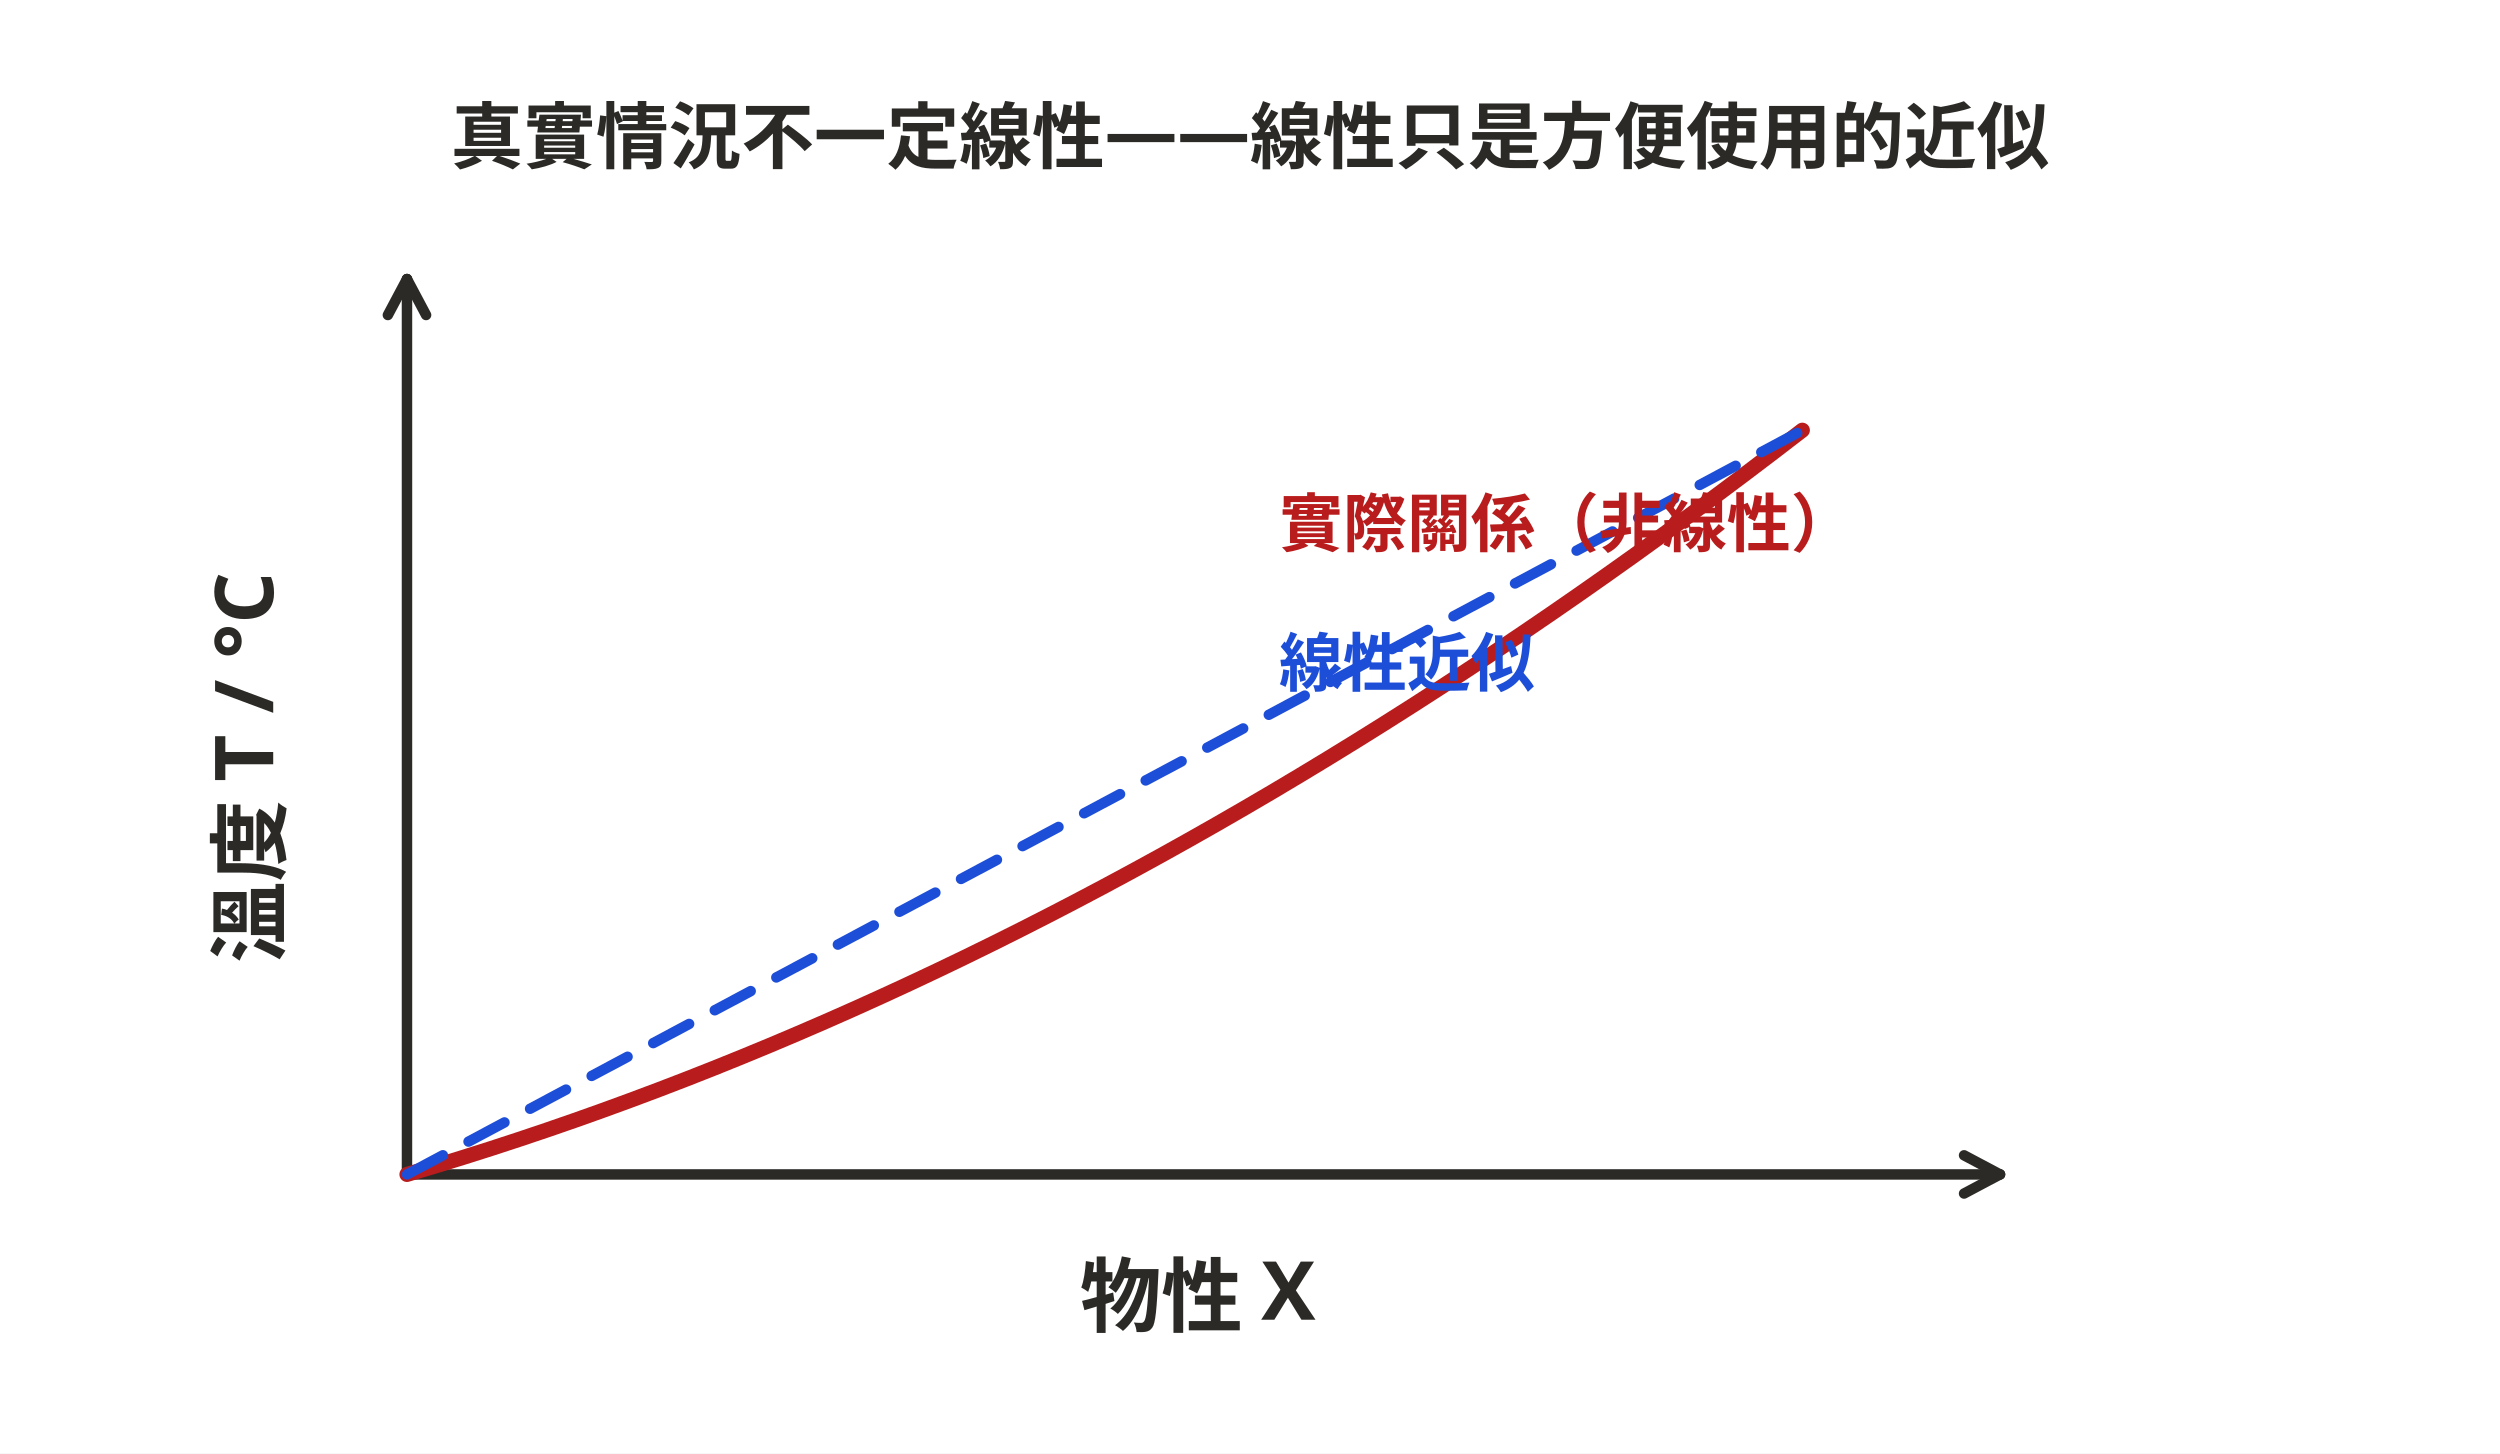
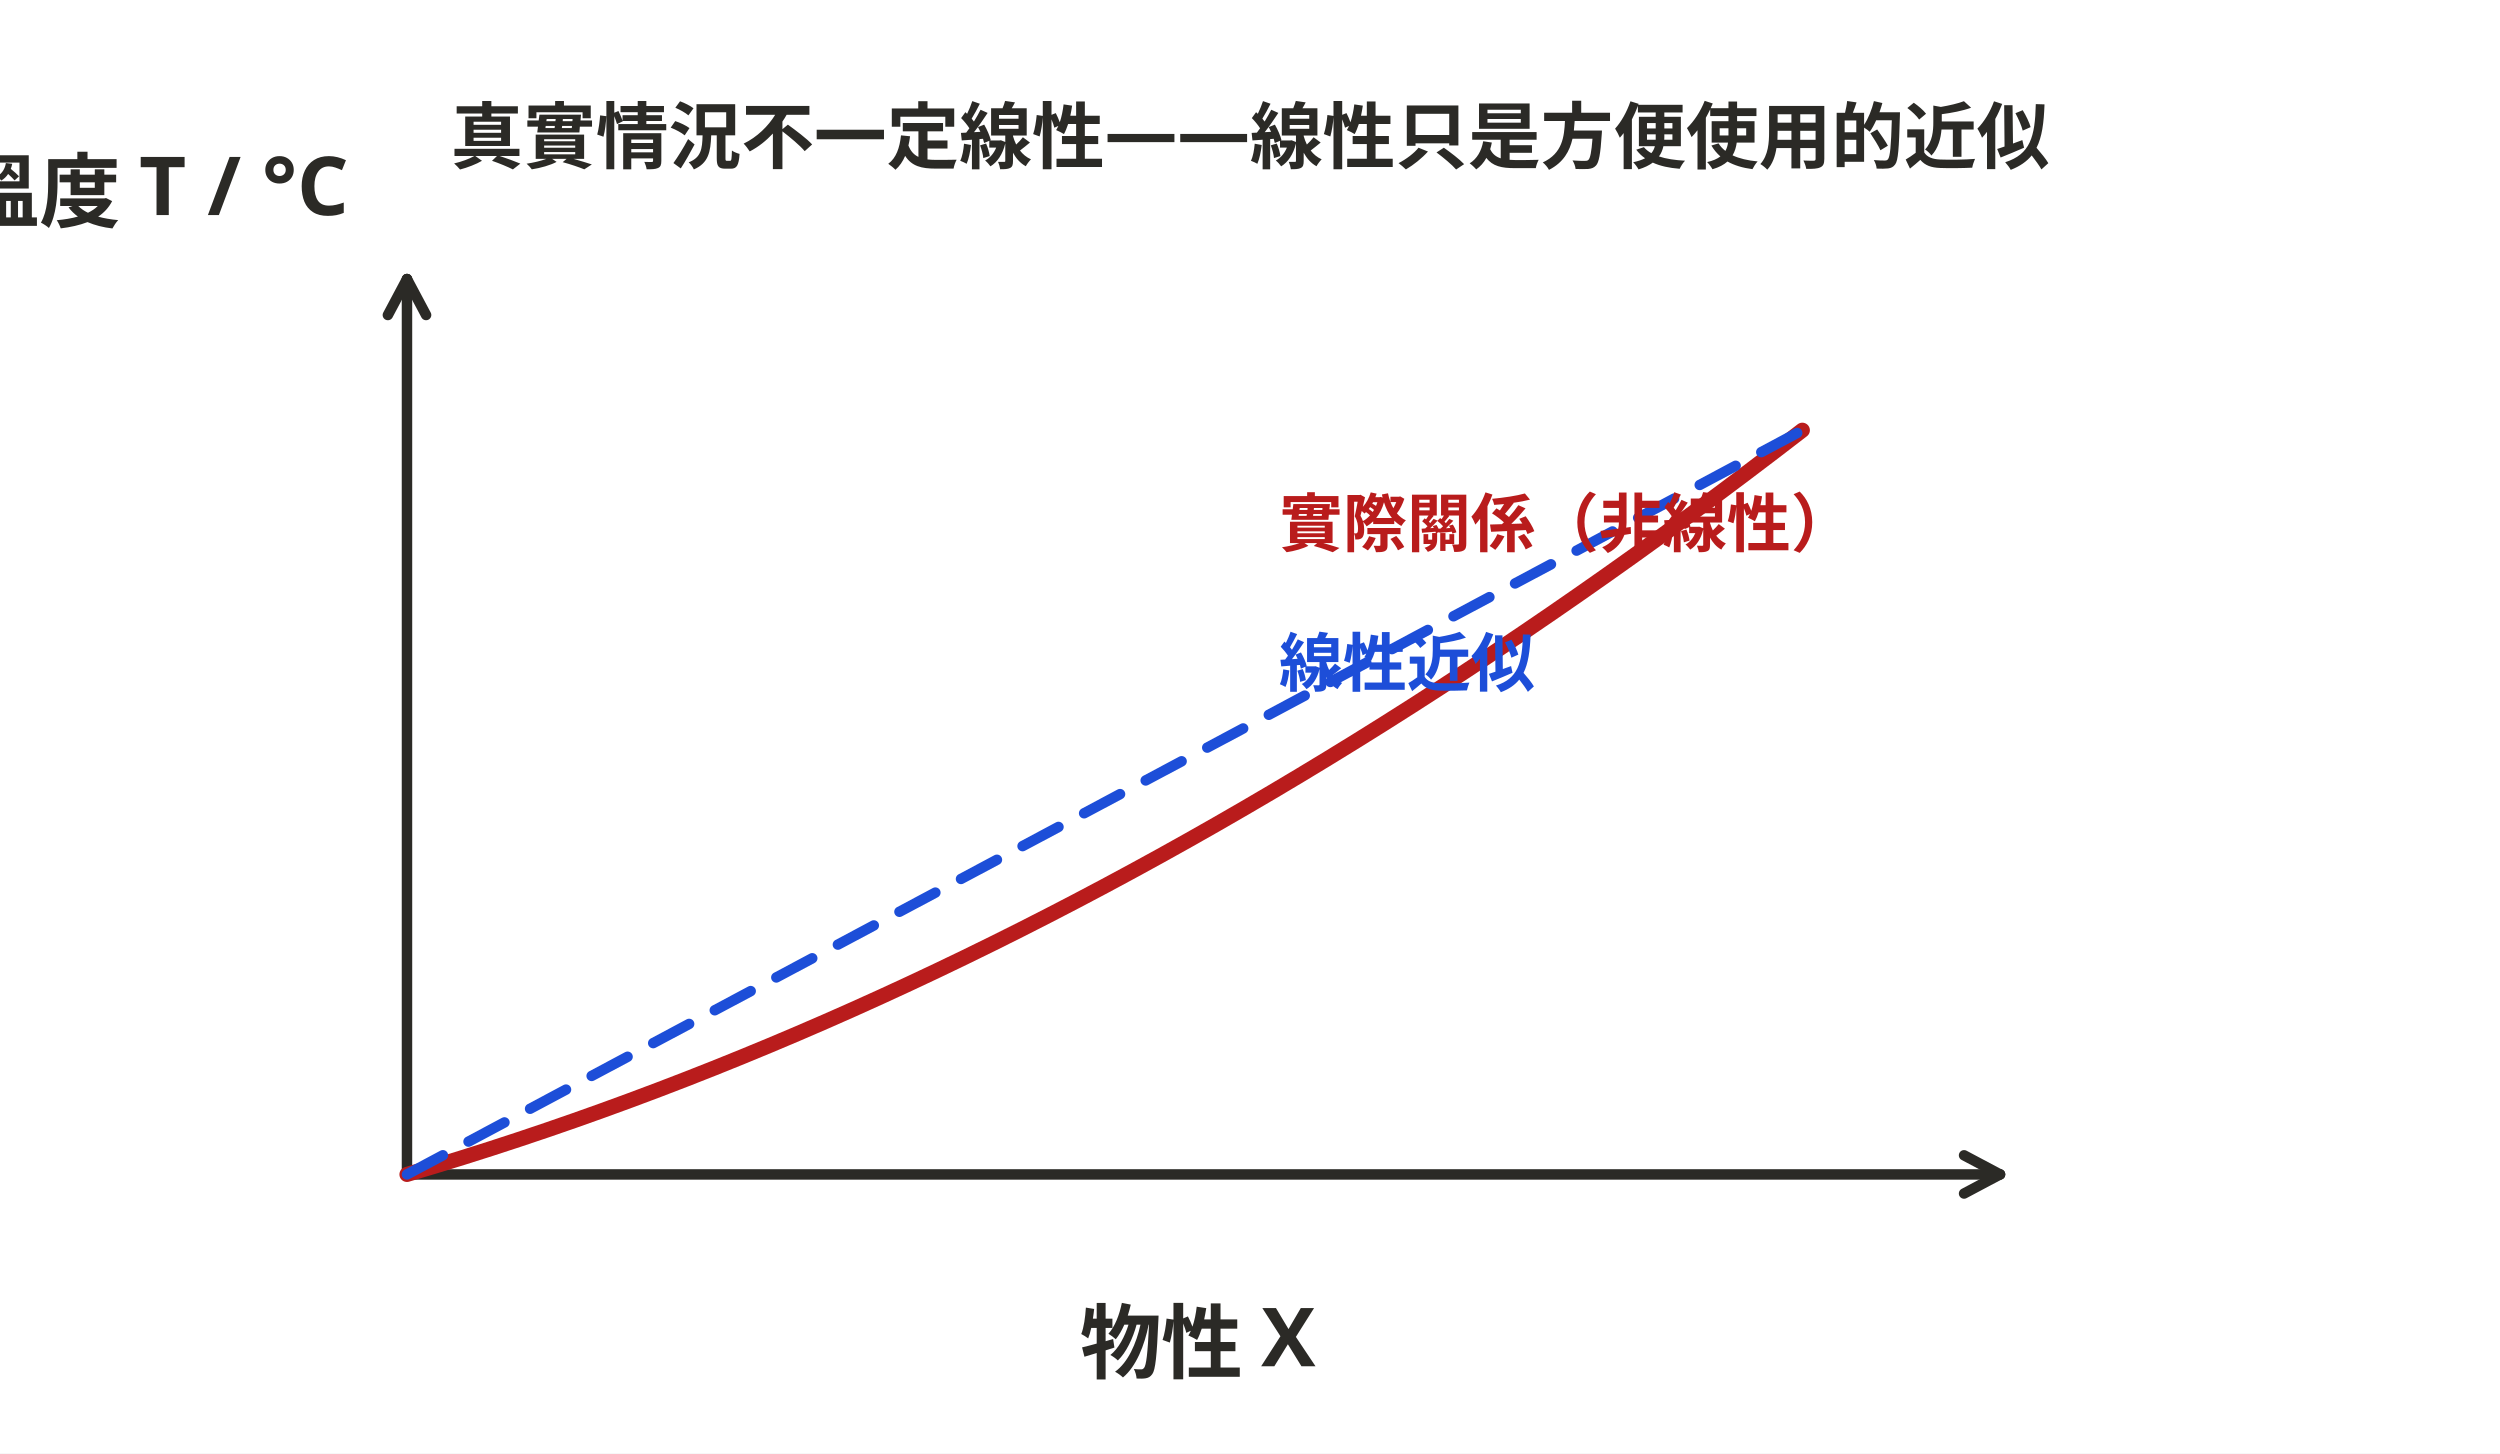
<svg xmlns="http://www.w3.org/2000/svg" viewBox="0 0 430 250" width="430" height="250" font-family="'Microsoft JhengHei','PingFang TC','Noto Sans TC',system-ui,sans-serif">
  <rect x="0" y="0" width="430" height="250" fill="#ffffff" />
  <line x1="70" y1="202" x2="344" y2="202" stroke="#2b2a26" stroke-width="1.8" stroke-linecap="round" />
  <line x1="344" y1="202" x2="337.819" y2="205.286" stroke="#2b2a26" stroke-width="1.8" stroke-linecap="round" />
  <line x1="344" y1="202" x2="337.819" y2="198.714" stroke="#2b2a26" stroke-width="1.8" stroke-linecap="round" />
  <line x1="70" y1="202" x2="70" y2="48" stroke="#2b2a26" stroke-width="1.8" stroke-linecap="round" />
  <line x1="70" y1="48" x2="73.286" y2="54.181" stroke="#2b2a26" stroke-width="1.8" stroke-linecap="round" />
  <line x1="70" y1="48" x2="66.714" y2="54.181" stroke="#2b2a26" stroke-width="1.8" stroke-linecap="round" />
-   <text x="206" y="228" font-size="14" fill="#2b2a26" text-anchor="middle" font-weight="bold">物性 X</text>
-   <text x="48" y="132" font-size="14" fill="#2b2a26" text-anchor="middle" font-weight="bold" transform="rotate(-90 48 132)">溫度 T / °C</text>
+   <text x="206" y="236" font-size="14" fill="#2b2a26" text-anchor="middle" font-weight="bold">物性 X</text>
+   <text x="60" y="38" font-size="14" fill="#2b2a26" text-anchor="end" font-weight="bold">溫度 T / °C</text>
  <polyline points="70,202 74.8,200.569 79.6,199.092 84.4,197.569 89.2,195.999 94,194.384 98.8,192.723 103.6,191.015 108.4,189.261 113.2,187.462 118,185.616 122.8,183.724 127.6,181.786 132.4,179.802 137.2,177.772 142,175.696 146.8,173.574 151.6,171.405 156.4,169.191 161.2,166.931 166,164.624 170.8,162.271 175.6,159.873 180.4,157.428 185.2,154.937 190,152.4 194.8,149.817 199.6,147.188 204.4,144.513 209.2,141.791 214,139.024 218.8,136.211 223.6,133.351 228.4,130.445 233.2,127.494 238,124.496 242.8,121.452 247.6,118.362 252.4,115.226 257.2,112.044 262,108.816 266.8,105.542 271.6,102.221 276.4,98.855 281.2,95.443 286,91.984 290.8,88.479 295.6,84.929 300.4,81.332 305.2,77.689 310,74" fill="none" stroke="#b91c1c" stroke-width="2.6" stroke-linejoin="round" stroke-linecap="round" />
  <line x1="70" y1="202" x2="310" y2="74" stroke="#1d4ed8" stroke-width="1.8" stroke-linecap="round" stroke-dasharray="7,5" />
  <text x="220" y="94" font-size="11" fill="#b91c1c" text-anchor="start" font-weight="bold">實際關係（非線性）</text>
  <text x="220" y="118" font-size="11" fill="#1d4ed8" text-anchor="start" font-weight="bold">線性近似</text>
  <text x="215" y="28" font-size="12.5" fill="#2b2a26" text-anchor="middle" font-weight="bold">真實情況不一定線性——線性只是方便使用的近似</text>
</svg>
